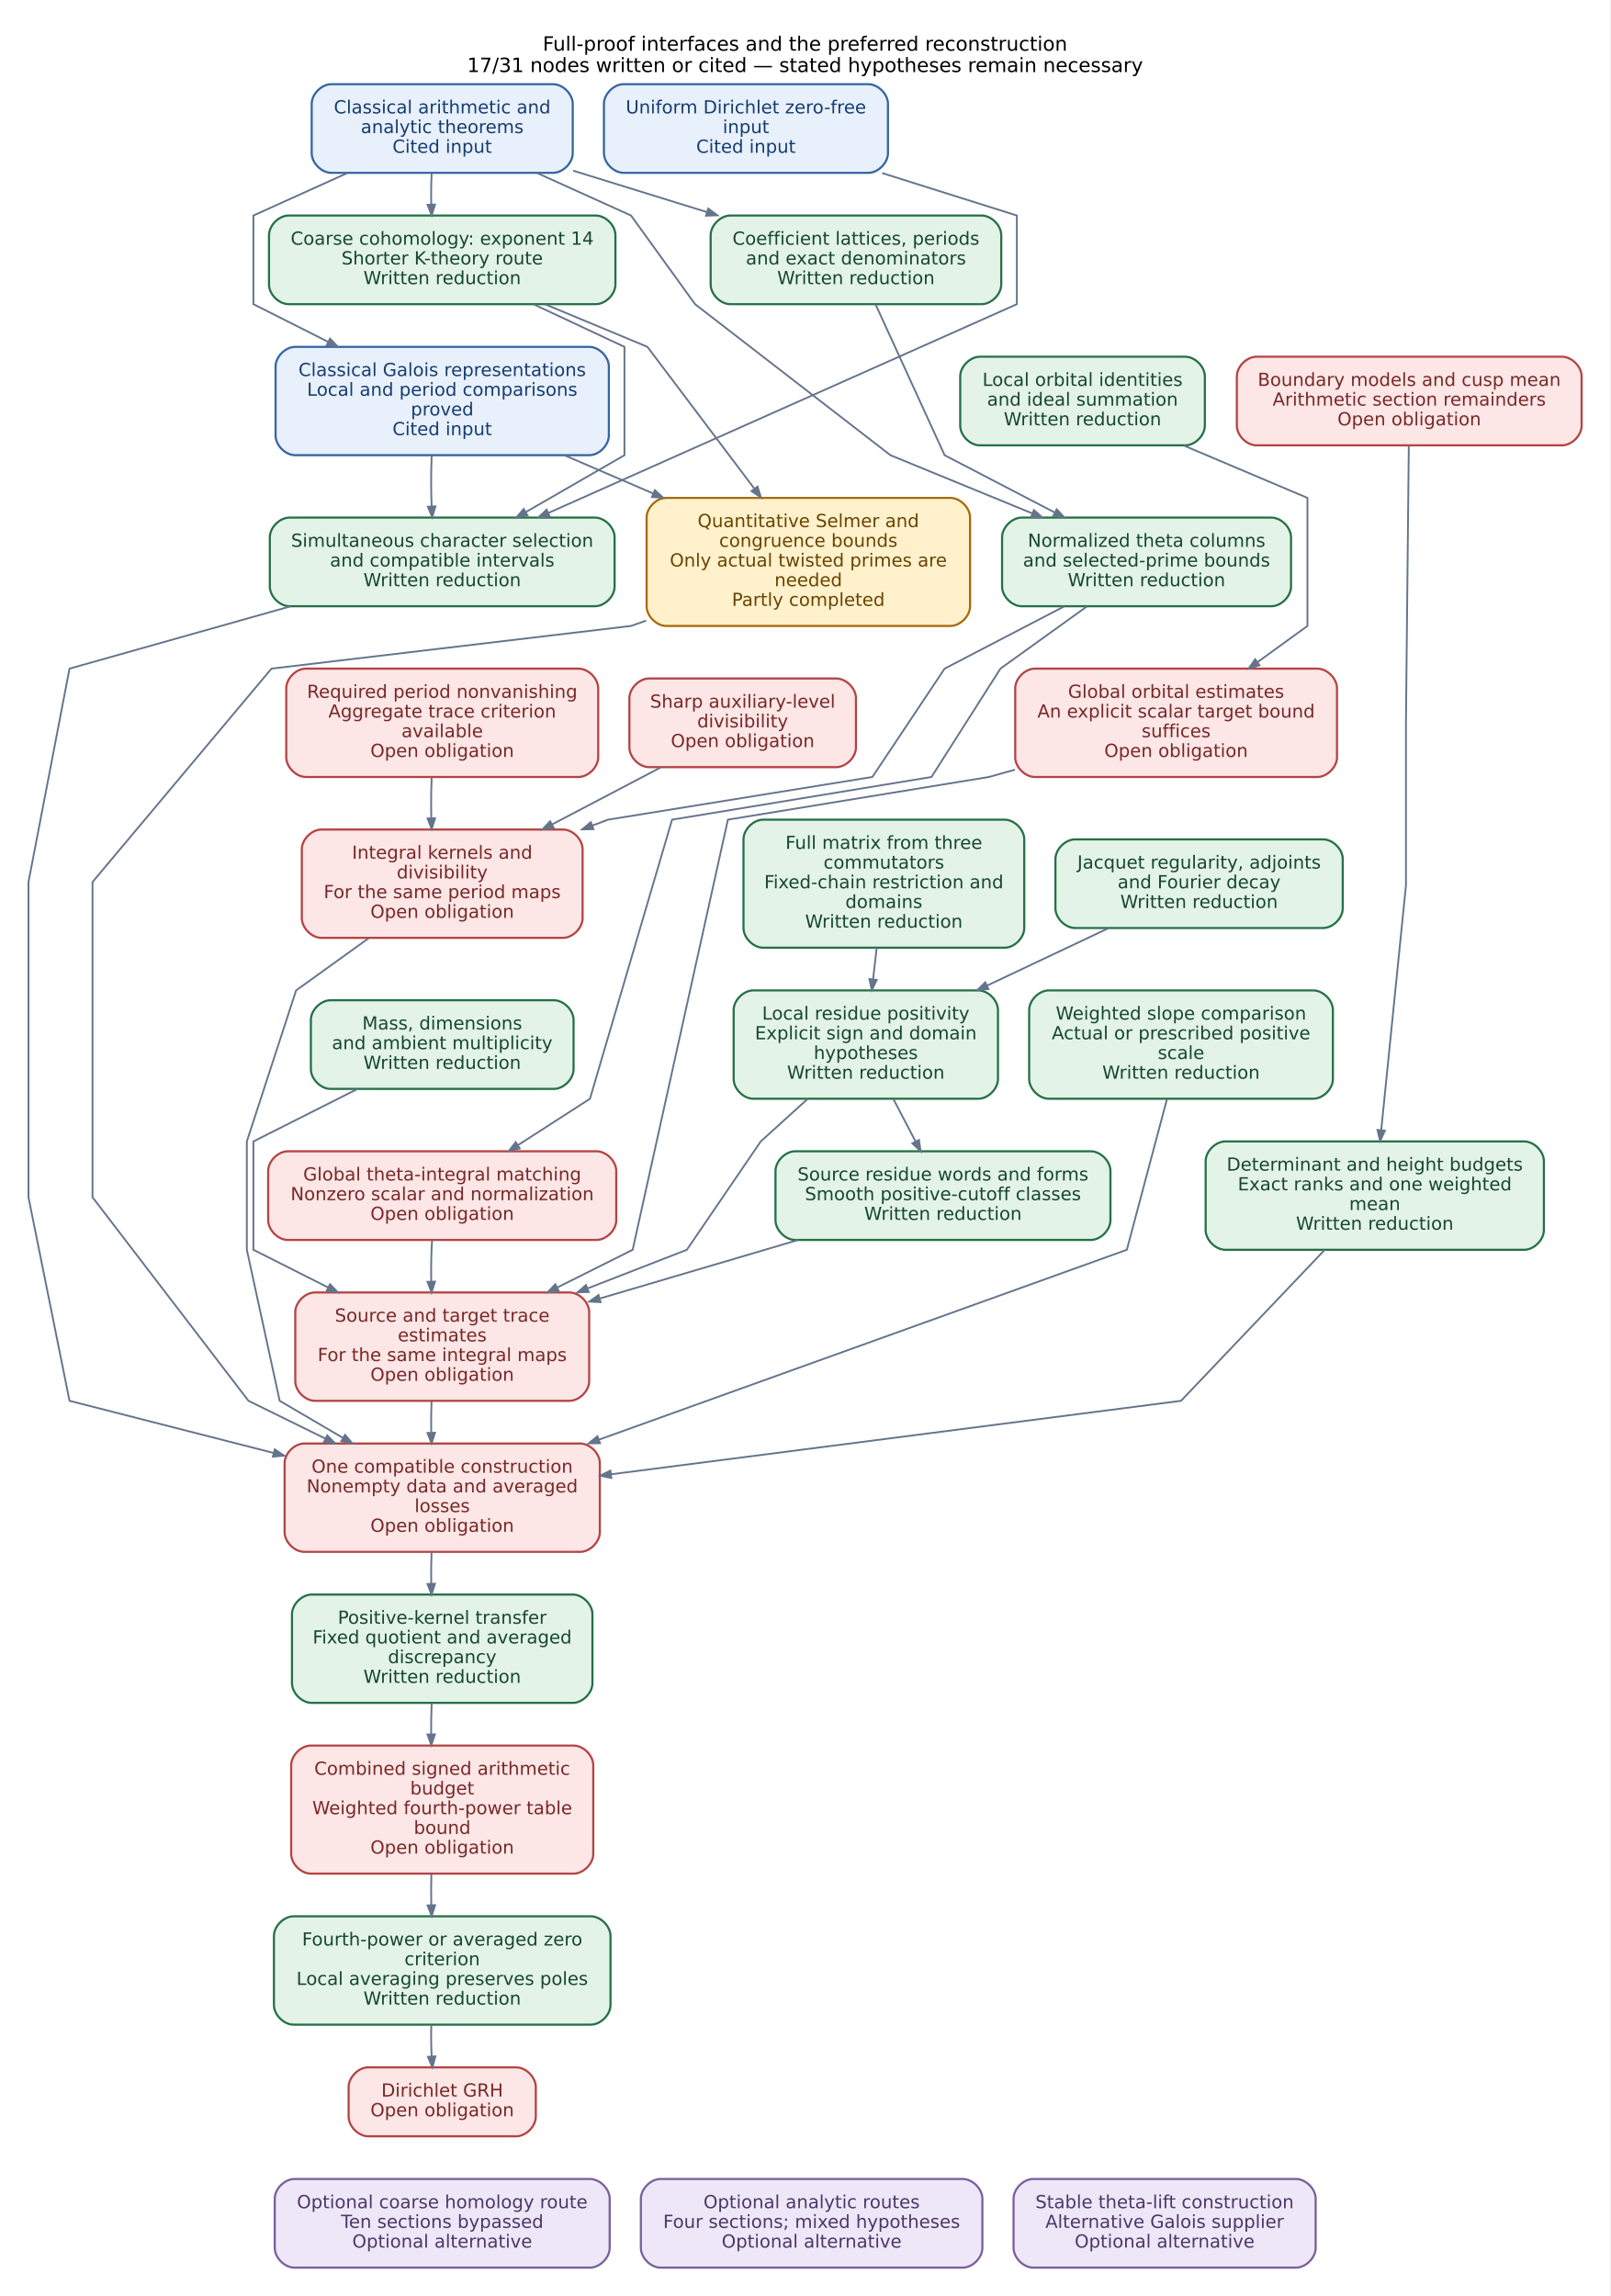
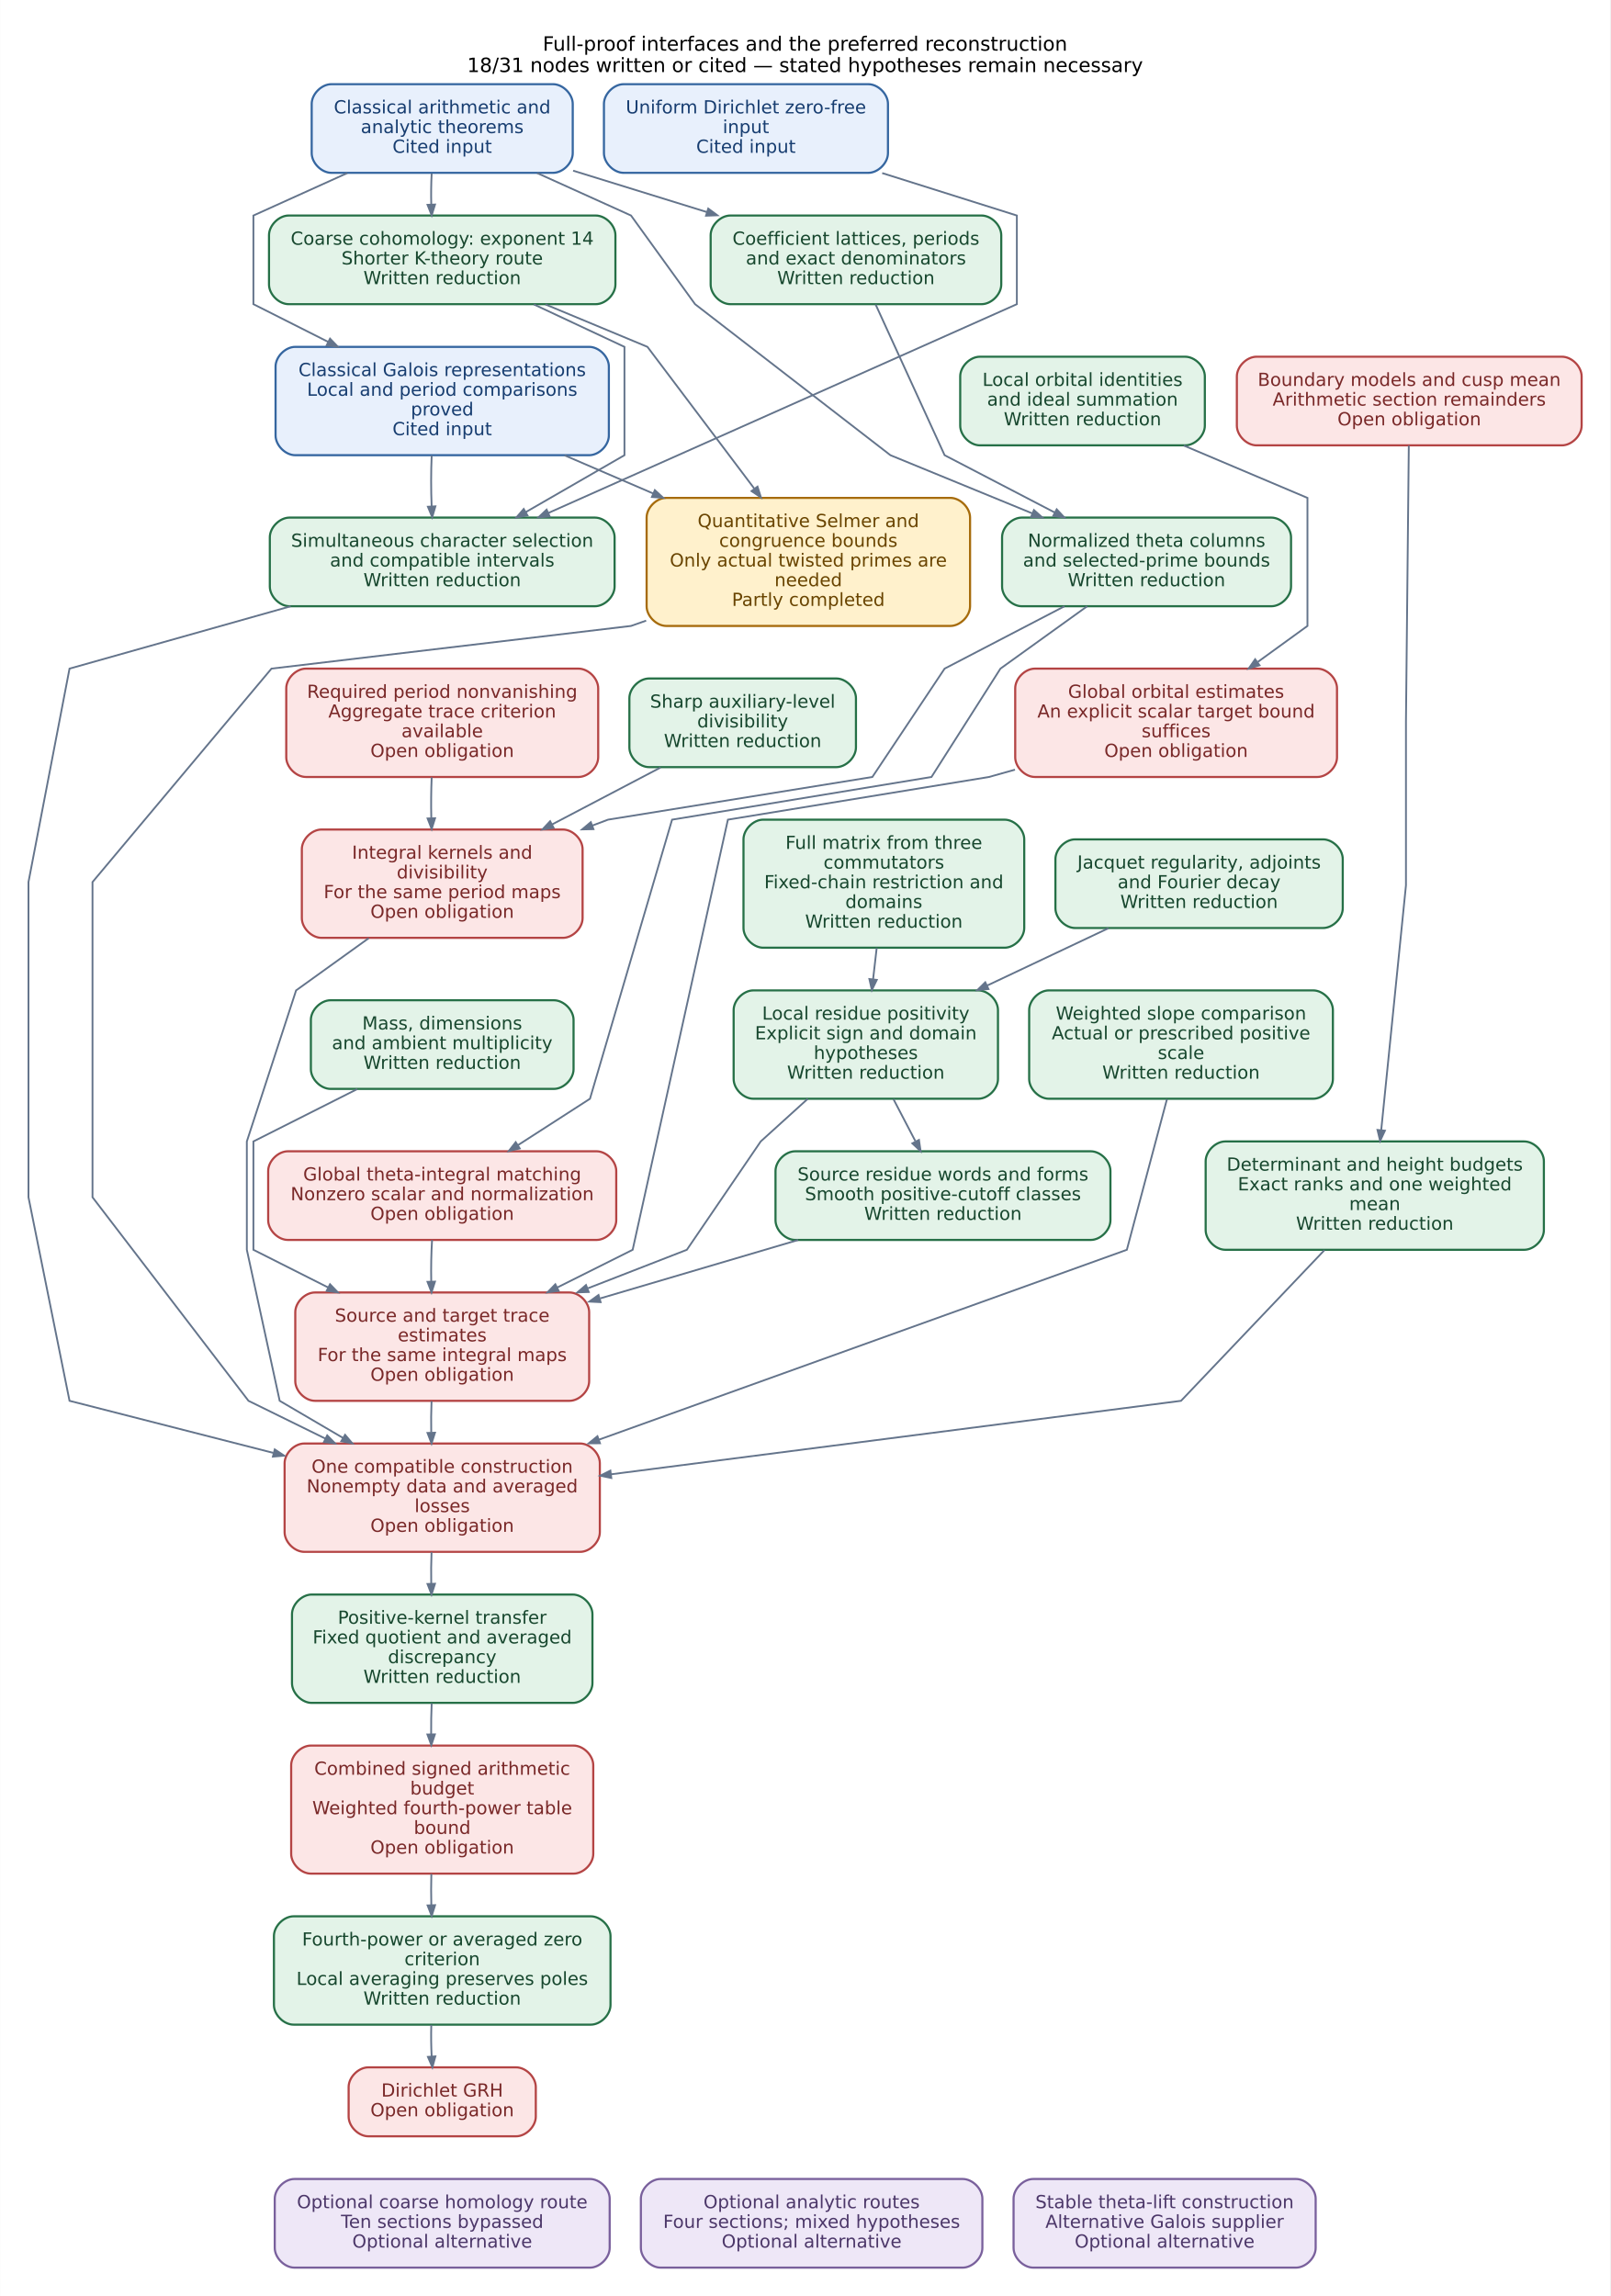
<svg xmlns="http://www.w3.org/2000/svg" width="981pt" height="1399pt" viewBox="0.00 0.00 980.56 1398.56">
  <g id="graph0" class="graph" transform="scale(1 1) rotate(0) translate(17.28 1381.28)">
    <polygon fill="white" stroke="transparent" points="-17.28,17.28 -17.28,-1381.28 963.28,-1381.28 963.28,17.28 -17.28,17.28" />
    <text text-anchor="middle" x="473" y="-1350.4" font-family="DejaVu Sans" font-size="12.00">Full-proof interfaces and the preferred reconstruction</text>
-     <text text-anchor="middle" x="473" y="-1337.4" font-family="DejaVu Sans" font-size="12.00">17/31 nodes written or cited — stated hypotheses remain necessary</text>
+     <text text-anchor="middle" x="473" y="-1337.4" font-family="DejaVu Sans" font-size="12.00">18/31 nodes written or cited — stated hypotheses remain necessary</text>
    <g id="node1" class="node">
      <path fill="#e8f0fc" stroke="#3566a0" stroke-width="1.3" d="M511.5,-1330C511.5,-1330 362.5,-1330 362.5,-1330 356.5,-1330 350.5,-1324 350.5,-1318 350.5,-1318 350.5,-1288 350.5,-1288 350.5,-1282 356.5,-1276 362.5,-1276 362.5,-1276 511.5,-1276 511.5,-1276 517.5,-1276 523.5,-1282 523.5,-1288 523.5,-1288 523.5,-1318 523.5,-1318 523.5,-1324 517.5,-1330 511.5,-1330" />
      <text text-anchor="middle" x="437" y="-1312.2" font-family="DejaVu Sans" font-size="11.00" fill="#173d70">Uniform Dirichlet zero-free</text>
      <text text-anchor="middle" x="437" y="-1300.2" font-family="DejaVu Sans" font-size="11.00" fill="#173d70">input</text>
      <text text-anchor="middle" x="437" y="-1288.2" font-family="DejaVu Sans" font-size="11.00" fill="#173d70">Cited input</text>
    </g>
    <g id="node3" class="node">
      <path fill="#e3f3e8" stroke="#267047" stroke-width="1.3" d="M345,-1066C345,-1066 159,-1066 159,-1066 153,-1066 147,-1060 147,-1054 147,-1054 147,-1024 147,-1024 147,-1018 153,-1012 159,-1012 159,-1012 345,-1012 345,-1012 351,-1012 357,-1018 357,-1024 357,-1024 357,-1054 357,-1054 357,-1060 351,-1066 345,-1066" />
      <text text-anchor="middle" x="252" y="-1048.2" font-family="DejaVu Sans" font-size="11.00" fill="#17472e">Simultaneous character selection</text>
      <text text-anchor="middle" x="252" y="-1036.2" font-family="DejaVu Sans" font-size="11.00" fill="#17472e">and compatible intervals</text>
      <text text-anchor="middle" x="252" y="-1024.2" font-family="DejaVu Sans" font-size="11.00" fill="#17472e">Written reduction</text>
    </g>
    <g id="edge1" class="edge">
      <path fill="none" stroke="#64748b" stroke-width="1.1" d="M519.98,-1275.85C561.07,-1262.9 602,-1250 602,-1250 602,-1250 602,-1196 602,-1196 602,-1196 417.64,-1113.83 316.52,-1068.76" />
      <polygon fill="#64748b" stroke="#64748b" stroke-width="1.1" points="317.45,-1066.68 310.58,-1066.11 315.59,-1070.84 317.45,-1066.68" />
    </g>
    <g id="node2" class="node">
      <path fill="#e8f0fc" stroke="#3566a0" stroke-width="1.3" d="M319.5,-1330C319.5,-1330 184.5,-1330 184.5,-1330 178.5,-1330 172.5,-1324 172.5,-1318 172.5,-1318 172.5,-1288 172.5,-1288 172.5,-1282 178.5,-1276 184.5,-1276 184.5,-1276 319.5,-1276 319.5,-1276 325.5,-1276 331.5,-1282 331.5,-1288 331.5,-1288 331.5,-1318 331.5,-1318 331.5,-1324 325.5,-1330 319.5,-1330" />
      <text text-anchor="middle" x="252" y="-1312.2" font-family="DejaVu Sans" font-size="11.00" fill="#173d70">Classical arithmetic and</text>
      <text text-anchor="middle" x="252" y="-1300.2" font-family="DejaVu Sans" font-size="11.00" fill="#173d70">analytic theorems</text>
      <text text-anchor="middle" x="252" y="-1288.2" font-family="DejaVu Sans" font-size="11.00" fill="#173d70">Cited input</text>
    </g>
    <g id="node4" class="node">
      <path fill="#e3f3e8" stroke="#267047" stroke-width="1.3" d="M345.5,-1250C345.5,-1250 158.5,-1250 158.5,-1250 152.5,-1250 146.5,-1244 146.5,-1238 146.5,-1238 146.5,-1208 146.5,-1208 146.5,-1202 152.5,-1196 158.5,-1196 158.5,-1196 345.5,-1196 345.5,-1196 351.5,-1196 357.5,-1202 357.5,-1208 357.5,-1208 357.5,-1238 357.5,-1238 357.5,-1244 351.5,-1250 345.5,-1250" />
      <text text-anchor="middle" x="252" y="-1232.2" font-family="DejaVu Sans" font-size="11.00" fill="#17472e">Coarse cohomology: exponent 14</text>
      <text text-anchor="middle" x="252" y="-1220.2" font-family="DejaVu Sans" font-size="11.00" fill="#17472e">Shorter K-theory route</text>
      <text text-anchor="middle" x="252" y="-1208.2" font-family="DejaVu Sans" font-size="11.00" fill="#17472e">Written reduction</text>
    </g>
    <g id="edge2" class="edge">
      <path fill="none" stroke="#64748b" stroke-width="1.1" d="M245.57,-1275.59C245.25,-1269.56 245.17,-1263.07 245.33,-1256.8" />
      <polygon fill="#64748b" stroke="#64748b" stroke-width="1.1" points="247.61,-1256.7 245.59,-1250.12 243.06,-1256.52 247.61,-1256.7" />
    </g>
    <g id="node6" class="node">
      <path fill="#e3f3e8" stroke="#267047" stroke-width="1.3" d="M580.5,-1250C580.5,-1250 427.5,-1250 427.5,-1250 421.5,-1250 415.5,-1244 415.5,-1238 415.5,-1238 415.5,-1208 415.5,-1208 415.5,-1202 421.5,-1196 427.5,-1196 427.5,-1196 580.5,-1196 580.5,-1196 586.5,-1196 592.5,-1202 592.5,-1208 592.5,-1208 592.5,-1238 592.5,-1238 592.5,-1244 586.5,-1250 580.5,-1250" />
      <text text-anchor="middle" x="504" y="-1232.2" font-family="DejaVu Sans" font-size="11.00" fill="#17472e">Coefficient lattices, periods</text>
      <text text-anchor="middle" x="504" y="-1220.2" font-family="DejaVu Sans" font-size="11.00" fill="#17472e">and exact denominators</text>
      <text text-anchor="middle" x="504" y="-1208.2" font-family="DejaVu Sans" font-size="11.00" fill="#17472e">Written reduction</text>
    </g>
    <g id="edge5" class="edge">
      <path fill="none" stroke="#64748b" stroke-width="1.1" d="M331.73,-1277.32C357.63,-1269.3 386.56,-1260.35 413.2,-1252.1" />
      <polygon fill="#64748b" stroke="#64748b" stroke-width="1.1" points="414.03,-1254.23 419.56,-1250.14 412.68,-1249.88 414.03,-1254.23" />
    </g>
    <g id="node7" class="node">
      <path fill="#e3f3e8" stroke="#267047" stroke-width="1.3" d="M757,-1066C757,-1066 605,-1066 605,-1066 599,-1066 593,-1060 593,-1054 593,-1054 593,-1024 593,-1024 593,-1018 599,-1012 605,-1012 605,-1012 757,-1012 757,-1012 763,-1012 769,-1018 769,-1024 769,-1024 769,-1054 769,-1054 769,-1060 763,-1066 757,-1066" />
      <text text-anchor="middle" x="681" y="-1048.2" font-family="DejaVu Sans" font-size="11.00" fill="#17472e">Normalized theta columns</text>
      <text text-anchor="middle" x="681" y="-1036.2" font-family="DejaVu Sans" font-size="11.00" fill="#17472e">and selected-prime bounds</text>
      <text text-anchor="middle" x="681" y="-1024.2" font-family="DejaVu Sans" font-size="11.00" fill="#17472e">Written reduction</text>
    </g>
    <g id="edge6" class="edge">
      <path fill="none" stroke="#64748b" stroke-width="1.1" d="M309.84,-1275.85C338.47,-1262.9 367,-1250 367,-1250 367,-1250 406,-1196 406,-1196 406,-1196 525,-1104 525,-1104 525,-1104 569.84,-1085.6 611.44,-1068.54" />
      <polygon fill="#64748b" stroke="#64748b" stroke-width="1.1" points="612.4,-1070.6 617.55,-1066.03 610.67,-1066.39 612.4,-1070.6" />
    </g>
    <g id="node25" class="node">
      <path fill="#e8f0fc" stroke="#3566a0" stroke-width="1.3" d="M341.5,-1170C341.5,-1170 162.5,-1170 162.5,-1170 156.5,-1170 150.5,-1164 150.5,-1158 150.5,-1158 150.5,-1116 150.5,-1116 150.5,-1110 156.5,-1104 162.5,-1104 162.5,-1104 341.5,-1104 341.5,-1104 347.5,-1104 353.5,-1110 353.5,-1116 353.5,-1116 353.5,-1158 353.5,-1158 353.5,-1164 347.5,-1170 341.5,-1170" />
      <text text-anchor="middle" x="252" y="-1152.2" font-family="DejaVu Sans" font-size="11.00" fill="#173d70">Classical Galois representations</text>
      <text text-anchor="middle" x="252" y="-1140.2" font-family="DejaVu Sans" font-size="11.00" fill="#173d70">Local and period comparisons</text>
      <text text-anchor="middle" x="252" y="-1128.2" font-family="DejaVu Sans" font-size="11.00" fill="#173d70">proved</text>
      <text text-anchor="middle" x="252" y="-1116.2" font-family="DejaVu Sans" font-size="11.00" fill="#173d70">Cited input</text>
    </g>
    <g id="edge34" class="edge">
      <path fill="none" stroke="#64748b" stroke-width="1.1" d="M194.16,-1275.85C165.53,-1262.9 137,-1250 137,-1250 137,-1250 137,-1196 137,-1196 137,-1196 158.3,-1185.26 182.56,-1173.02" />
      <polygon fill="#64748b" stroke="#64748b" stroke-width="1.1" points="183.67,-1175.01 188.45,-1170.05 181.62,-1170.95 183.67,-1175.01" />
    </g>
    <g id="node5" class="node">
      <path fill="#fff1cc" stroke="#a66b0b" stroke-width="1.3" d="M561.5,-1078C561.5,-1078 388.5,-1078 388.5,-1078 382.5,-1078 376.5,-1072 376.5,-1066 376.5,-1066 376.5,-1012 376.5,-1012 376.5,-1006 382.5,-1000 388.5,-1000 388.5,-1000 561.5,-1000 561.5,-1000 567.5,-1000 573.5,-1006 573.5,-1012 573.5,-1012 573.5,-1066 573.5,-1066 573.5,-1072 567.5,-1078 561.5,-1078" />
      <text text-anchor="middle" x="475" y="-1060.2" font-family="DejaVu Sans" font-size="11.00" fill="#694400">Quantitative Selmer and</text>
      <text text-anchor="middle" x="475" y="-1048.2" font-family="DejaVu Sans" font-size="11.00" fill="#694400">congruence bounds</text>
      <text text-anchor="middle" x="475" y="-1036.2" font-family="DejaVu Sans" font-size="11.00" fill="#694400">Only actual twisted primes are</text>
      <text text-anchor="middle" x="475" y="-1024.2" font-family="DejaVu Sans" font-size="11.00" fill="#694400">needed</text>
      <text text-anchor="middle" x="475" y="-1012.2" font-family="DejaVu Sans" font-size="11.00" fill="#694400">Partly completed</text>
    </g>
    <g id="node8" class="node">
      <path fill="#fce6e6" stroke="#b44444" stroke-width="1.3" d="M335,-974C335,-974 169,-974 169,-974 163,-974 157,-968 157,-962 157,-962 157,-920 157,-920 157,-914 163,-908 169,-908 169,-908 335,-908 335,-908 341,-908 347,-914 347,-920 347,-920 347,-962 347,-962 347,-968 341,-974 335,-974" />
      <text text-anchor="middle" x="252" y="-956.2" font-family="DejaVu Sans" font-size="11.00" fill="#792828">Required period nonvanishing</text>
      <text text-anchor="middle" x="252" y="-944.2" font-family="DejaVu Sans" font-size="11.00" fill="#792828">Aggregate trace criterion</text>
      <text text-anchor="middle" x="252" y="-932.2" font-family="DejaVu Sans" font-size="11.00" fill="#792828">available</text>
      <text text-anchor="middle" x="252" y="-920.2" font-family="DejaVu Sans" font-size="11.00" fill="#792828">Open obligation</text>
    </g>
    <g id="node19" class="node">
      <path fill="#fce6e6" stroke="#b44444" stroke-width="1.3" d="M336,-502C336,-502 168,-502 168,-502 162,-502 156,-496 156,-490 156,-490 156,-448 156,-448 156,-442 162,-436 168,-436 168,-436 336,-436 336,-436 342,-436 348,-442 348,-448 348,-448 348,-490 348,-490 348,-496 342,-502 336,-502" />
      <text text-anchor="middle" x="252" y="-484.2" font-family="DejaVu Sans" font-size="11.00" fill="#792828">One compatible construction</text>
      <text text-anchor="middle" x="252" y="-472.2" font-family="DejaVu Sans" font-size="11.00" fill="#792828">Nonempty data and averaged</text>
      <text text-anchor="middle" x="252" y="-460.2" font-family="DejaVu Sans" font-size="11.00" fill="#792828">losses</text>
      <text text-anchor="middle" x="252" y="-448.2" font-family="DejaVu Sans" font-size="11.00" fill="#792828">Open obligation</text>
    </g>
    <g id="edge17" class="edge">
      <path fill="none" stroke="#64748b" stroke-width="1.1" d="M159.67,-1011.97C96.82,-994.25 25,-974 25,-974 25,-974 0,-844 0,-844 0,-844 0,-844 0,-652 0,-652 25,-528 25,-528 25,-528 89.11,-511.62 149.18,-496.27" />
      <polygon fill="#64748b" stroke="#64748b" stroke-width="1.1" points="150,-498.41 155.73,-494.6 148.87,-494 150,-498.41" />
    </g>
    <g id="edge3" class="edge">
      <path fill="none" stroke="#64748b" stroke-width="1.1" d="M307.83,-1195.85C335.47,-1182.9 363,-1170 363,-1170 363,-1170 363,-1104 363,-1104 363,-1104 332.13,-1086.2 302.95,-1069.38" />
      <polygon fill="#64748b" stroke="#64748b" stroke-width="1.1" points="303.92,-1067.31 297.15,-1066.03 301.64,-1071.25 303.92,-1067.31" />
    </g>
    <g id="edge4" class="edge">
      <path fill="none" stroke="#64748b" stroke-width="1.1" d="M314.87,-1195.85C345.99,-1182.9 377,-1170 377,-1170 377,-1170 413.54,-1121.53 441.99,-1083.79" />
      <polygon fill="#64748b" stroke="#64748b" stroke-width="1.1" points="444.03,-1084.86 446.13,-1078.3 440.4,-1082.12 444.03,-1084.86" />
    </g>
    <g id="edge18" class="edge">
      <path fill="none" stroke="#64748b" stroke-width="1.1" d="M376.21,-1003.24C370.49,-1001.23 367,-1000 367,-1000 367,-1000 148,-974 148,-974 148,-974 39,-844 39,-844 39,-844 39,-844 39,-652 39,-652 134,-528 134,-528 134,-528 155.85,-517.26 180.75,-505.02" />
      <polygon fill="#64748b" stroke="#64748b" stroke-width="1.1" points="181.96,-506.96 186.79,-502.05 179.95,-502.88 181.96,-506.96" />
    </g>
    <g id="edge7" class="edge">
      <path fill="none" stroke="#64748b" stroke-width="1.1" d="M515.98,-1195.81C531.89,-1161.05 558,-1104 558,-1104 558,-1104 592.49,-1086.05 624.94,-1069.17" />
      <polygon fill="#64748b" stroke="#64748b" stroke-width="1.1" points="626.26,-1071.05 630.97,-1066.03 624.15,-1067.01 626.26,-1071.05" />
    </g>
    <g id="node10" class="node">
      <path fill="#fce6e6" stroke="#b44444" stroke-width="1.3" d="M325.5,-876C325.5,-876 178.5,-876 178.5,-876 172.5,-876 166.5,-870 166.5,-864 166.5,-864 166.5,-822 166.5,-822 166.5,-816 172.5,-810 178.5,-810 178.5,-810 325.5,-810 325.5,-810 331.5,-810 337.5,-816 337.5,-822 337.5,-822 337.5,-864 337.5,-864 337.5,-870 331.5,-876 325.5,-876" />
      <text text-anchor="middle" x="252" y="-858.2" font-family="DejaVu Sans" font-size="11.00" fill="#792828">Integral kernels and</text>
      <text text-anchor="middle" x="252" y="-846.2" font-family="DejaVu Sans" font-size="11.00" fill="#792828">divisibility</text>
      <text text-anchor="middle" x="252" y="-834.2" font-family="DejaVu Sans" font-size="11.00" fill="#792828">For the same period maps</text>
      <text text-anchor="middle" x="252" y="-822.2" font-family="DejaVu Sans" font-size="11.00" fill="#792828">Open obligation</text>
    </g>
    <g id="edge8" class="edge">
      <path fill="none" stroke="#64748b" stroke-width="1.1" d="M630.97,-1011.97C596.92,-994.25 558,-974 558,-974 558,-974 514,-908 514,-908 514,-908 353,-882 353,-882 353,-882 349.3,-880.61 343.32,-878.36" />
      <polygon fill="#64748b" stroke="#64748b" stroke-width="1.1" points="344.1,-876.22 337.22,-876.06 342.5,-880.48 344.1,-876.22" />
    </g>
    <g id="node27" class="node">
      <path fill="#fce6e6" stroke="#b44444" stroke-width="1.3" d="M346,-680C346,-680 158,-680 158,-680 152,-680 146,-674 146,-668 146,-668 146,-638 146,-638 146,-632 152,-626 158,-626 158,-626 346,-626 346,-626 352,-626 358,-632 358,-638 358,-638 358,-668 358,-668 358,-674 352,-680 346,-680" />
      <text text-anchor="middle" x="252" y="-662.2" font-family="DejaVu Sans" font-size="11.00" fill="#792828">Global theta-integral matching</text>
      <text text-anchor="middle" x="252" y="-650.2" font-family="DejaVu Sans" font-size="11.00" fill="#792828">Nonzero scalar and normalization</text>
      <text text-anchor="middle" x="252" y="-638.2" font-family="DejaVu Sans" font-size="11.00" fill="#792828">Open obligation</text>
    </g>
    <g id="edge26" class="edge">
      <path fill="none" stroke="#64748b" stroke-width="1.1" d="M644.8,-1011.97C620.16,-994.25 592,-974 592,-974 592,-974 550,-908 550,-908 550,-908 392,-882 392,-882 392,-882 342,-712 342,-712 342,-712 320.25,-697.99 298.14,-683.74" />
      <polygon fill="#64748b" stroke="#64748b" stroke-width="1.1" points="299.22,-681.72 292.52,-680.12 296.76,-685.55 299.22,-681.72" />
    </g>
    <g id="node9" class="node">
-       <path fill="#fce6e6" stroke="#b44444" stroke-width="1.3" d="M492,-968C492,-968 378,-968 378,-968 372,-968 366,-962 366,-956 366,-956 366,-926 366,-926 366,-920 372,-914 378,-914 378,-914 492,-914 492,-914 498,-914 504,-920 504,-926 504,-926 504,-956 504,-956 504,-962 498,-968 492,-968" />
-       <text text-anchor="middle" x="435" y="-950.2" font-family="DejaVu Sans" font-size="11.00" fill="#792828">Sharp auxiliary-level</text>
-       <text text-anchor="middle" x="435" y="-938.2" font-family="DejaVu Sans" font-size="11.00" fill="#792828">divisibility</text>
-       <text text-anchor="middle" x="435" y="-926.2" font-family="DejaVu Sans" font-size="11.00" fill="#792828">Open obligation</text>
+       <path fill="#e3f3e8" stroke="#267047" stroke-width="1.3" d="M492,-968C492,-968 378,-968 378,-968 372,-968 366,-962 366,-956 366,-956 366,-926 366,-926 366,-920 372,-914 378,-914 378,-914 492,-914 492,-914 498,-914 504,-920 504,-926 504,-926 504,-956 504,-956 504,-962 498,-968 492,-968" />
+       <text text-anchor="middle" x="435" y="-950.2" font-family="DejaVu Sans" font-size="11.00" fill="#17472e">Sharp auxiliary-level</text>
+       <text text-anchor="middle" x="435" y="-938.2" font-family="DejaVu Sans" font-size="11.00" fill="#17472e">divisibility</text>
+       <text text-anchor="middle" x="435" y="-926.2" font-family="DejaVu Sans" font-size="11.00" fill="#17472e">Written reduction</text>
    </g>
    <g id="edge9" class="edge">
      <path fill="none" stroke="#64748b" stroke-width="1.1" d="M245.58,-907.77C245.24,-899.85 245.16,-891.29 245.35,-883.09" />
      <polygon fill="#64748b" stroke="#64748b" stroke-width="1.1" points="247.64,-882.88 245.58,-876.31 243.09,-882.73 247.64,-882.88" />
    </g>
    <g id="edge10" class="edge">
      <path fill="none" stroke="#64748b" stroke-width="1.1" d="M384.99,-913.77C364.59,-903.07 340.7,-890.53 318.84,-879.06" />
      <polygon fill="#64748b" stroke="#64748b" stroke-width="1.1" points="319.84,-877.02 313.03,-876.02 317.73,-881.05 319.84,-877.02" />
    </g>
    <g id="node12" class="node">
      <path fill="#fce6e6" stroke="#b44444" stroke-width="1.3" d="M785,-974C785,-974 613,-974 613,-974 607,-974 601,-968 601,-962 601,-962 601,-920 601,-920 601,-914 607,-908 613,-908 613,-908 785,-908 785,-908 791,-908 797,-914 797,-920 797,-920 797,-962 797,-962 797,-968 791,-974 785,-974" />
      <text text-anchor="middle" x="699" y="-956.2" font-family="DejaVu Sans" font-size="11.00" fill="#792828">Global orbital estimates</text>
      <text text-anchor="middle" x="699" y="-944.2" font-family="DejaVu Sans" font-size="11.00" fill="#792828">An explicit scalar target bound</text>
      <text text-anchor="middle" x="699" y="-932.2" font-family="DejaVu Sans" font-size="11.00" fill="#792828">suffices</text>
      <text text-anchor="middle" x="699" y="-920.2" font-family="DejaVu Sans" font-size="11.00" fill="#792828">Open obligation</text>
    </g>
    <g id="node13" class="node">
      <path fill="#e3f3e8" stroke="#267047" stroke-width="1.3" d="M320,-772C320,-772 184,-772 184,-772 178,-772 172,-766 172,-760 172,-760 172,-730 172,-730 172,-724 178,-718 184,-718 184,-718 320,-718 320,-718 326,-718 332,-724 332,-730 332,-730 332,-760 332,-760 332,-766 326,-772 320,-772" />
      <text text-anchor="middle" x="252" y="-754.2" font-family="DejaVu Sans" font-size="11.00" fill="#17472e">Mass, dimensions</text>
      <text text-anchor="middle" x="252" y="-742.2" font-family="DejaVu Sans" font-size="11.00" fill="#17472e">and ambient multiplicity</text>
      <text text-anchor="middle" x="252" y="-730.2" font-family="DejaVu Sans" font-size="11.00" fill="#17472e">Written reduction</text>
    </g>
    <g id="node14" class="node">
      <path fill="#e3f3e8" stroke="#267047" stroke-width="1.3" d="M594.5,-882C594.5,-882 447.5,-882 447.5,-882 441.5,-882 435.5,-876 435.5,-870 435.5,-870 435.5,-816 435.5,-816 435.5,-810 441.5,-804 447.5,-804 447.5,-804 594.5,-804 594.5,-804 600.5,-804 606.5,-810 606.5,-816 606.5,-816 606.5,-870 606.5,-870 606.5,-876 600.5,-882 594.5,-882" />
      <text text-anchor="middle" x="521" y="-864.2" font-family="DejaVu Sans" font-size="11.00" fill="#17472e">Full matrix from three</text>
      <text text-anchor="middle" x="521" y="-852.2" font-family="DejaVu Sans" font-size="11.00" fill="#17472e">commutators</text>
      <text text-anchor="middle" x="521" y="-840.2" font-family="DejaVu Sans" font-size="11.00" fill="#17472e">Fixed-chain restriction and</text>
      <text text-anchor="middle" x="521" y="-828.2" font-family="DejaVu Sans" font-size="11.00" fill="#17472e">domains</text>
      <text text-anchor="middle" x="521" y="-816.2" font-family="DejaVu Sans" font-size="11.00" fill="#17472e">Written reduction</text>
    </g>
    <g id="edge19" class="edge">
      <path fill="none" stroke="#64748b" stroke-width="1.1" d="M207.24,-809.81C185.08,-793.88 163,-778 163,-778 163,-778 133,-686 133,-686 133,-686 133,-620 133,-620 133,-620 153,-528 153,-528 153,-528 170.87,-517.53 191.43,-505.48" />
      <polygon fill="#64748b" stroke="#64748b" stroke-width="1.1" points="192.83,-507.3 197.29,-502.05 190.53,-503.38 192.83,-507.3" />
    </g>
    <g id="node11" class="node">
      <path fill="#e3f3e8" stroke="#267047" stroke-width="1.3" d="M704.5,-1164C704.5,-1164 579.5,-1164 579.5,-1164 573.5,-1164 567.5,-1158 567.5,-1152 567.5,-1152 567.5,-1122 567.5,-1122 567.5,-1116 573.5,-1110 579.5,-1110 579.5,-1110 704.5,-1110 704.5,-1110 710.5,-1110 716.5,-1116 716.5,-1122 716.5,-1122 716.5,-1152 716.5,-1152 716.5,-1158 710.5,-1164 704.5,-1164" />
      <text text-anchor="middle" x="642" y="-1146.2" font-family="DejaVu Sans" font-size="11.00" fill="#17472e">Local orbital identities</text>
      <text text-anchor="middle" x="642" y="-1134.2" font-family="DejaVu Sans" font-size="11.00" fill="#17472e">and ideal summation</text>
      <text text-anchor="middle" x="642" y="-1122.2" font-family="DejaVu Sans" font-size="11.00" fill="#17472e">Written reduction</text>
    </g>
    <g id="edge11" class="edge">
      <path fill="none" stroke="#64748b" stroke-width="1.1" d="M703.69,-1109.88C740.05,-1094.49 779,-1078 779,-1078 779,-1078 779,-1000 779,-1000 779,-1000 765.05,-989.88 748.79,-978.1" />
      <polygon fill="#64748b" stroke="#64748b" stroke-width="1.1" points="749.81,-976.03 743.21,-974.05 747.14,-979.71 749.81,-976.03" />
    </g>
    <g id="node28" class="node">
      <path fill="#fce6e6" stroke="#b44444" stroke-width="1.3" d="M934,-1164C934,-1164 748,-1164 748,-1164 742,-1164 736,-1158 736,-1152 736,-1152 736,-1122 736,-1122 736,-1116 742,-1110 748,-1110 748,-1110 934,-1110 934,-1110 940,-1110 946,-1116 946,-1122 946,-1122 946,-1152 946,-1152 946,-1158 940,-1164 934,-1164" />
      <text text-anchor="middle" x="841" y="-1146.2" font-family="DejaVu Sans" font-size="11.00" fill="#792828">Boundary models and cusp mean</text>
      <text text-anchor="middle" x="841" y="-1134.2" font-family="DejaVu Sans" font-size="11.00" fill="#792828">Arithmetic section remainders</text>
      <text text-anchor="middle" x="841" y="-1122.2" font-family="DejaVu Sans" font-size="11.00" fill="#792828">Open obligation</text>
    </g>
    <g id="node17" class="node">
      <path fill="#fce6e6" stroke="#b44444" stroke-width="1.3" d="M329.5,-594C329.5,-594 174.5,-594 174.5,-594 168.5,-594 162.5,-588 162.5,-582 162.5,-582 162.5,-540 162.5,-540 162.5,-534 168.5,-528 174.5,-528 174.5,-528 329.5,-528 329.5,-528 335.5,-528 341.5,-534 341.5,-540 341.5,-540 341.5,-582 341.5,-582 341.5,-588 335.5,-594 329.5,-594" />
      <text text-anchor="middle" x="252" y="-576.2" font-family="DejaVu Sans" font-size="11.00" fill="#792828">Source and target trace</text>
      <text text-anchor="middle" x="252" y="-564.2" font-family="DejaVu Sans" font-size="11.00" fill="#792828">estimates</text>
      <text text-anchor="middle" x="252" y="-552.2" font-family="DejaVu Sans" font-size="11.00" fill="#792828">For the same integral maps</text>
      <text text-anchor="middle" x="252" y="-540.2" font-family="DejaVu Sans" font-size="11.00" fill="#792828">Open obligation</text>
    </g>
    <g id="edge12" class="edge">
      <path fill="none" stroke="#64748b" stroke-width="1.1" d="M600.85,-912.45C591.26,-909.76 585,-908 585,-908 585,-908 426,-882 426,-882 426,-882 368,-620 368,-620 368,-620 346.52,-609.26 322.04,-597.02" />
      <polygon fill="#64748b" stroke="#64748b" stroke-width="1.1" points="322.94,-594.93 316.11,-594.05 320.9,-599 322.94,-594.93" />
    </g>
    <g id="node16" class="node">
      <path fill="#e3f3e8" stroke="#267047" stroke-width="1.3" d="M578.5,-778C578.5,-778 441.5,-778 441.5,-778 435.5,-778 429.5,-772 429.5,-766 429.5,-766 429.5,-724 429.5,-724 429.5,-718 435.5,-712 441.5,-712 441.5,-712 578.5,-712 578.5,-712 584.5,-712 590.5,-718 590.5,-724 590.5,-724 590.5,-766 590.5,-766 590.5,-772 584.5,-778 578.5,-778" />
      <text text-anchor="middle" x="510" y="-760.2" font-family="DejaVu Sans" font-size="11.00" fill="#17472e">Local residue positivity</text>
      <text text-anchor="middle" x="510" y="-748.2" font-family="DejaVu Sans" font-size="11.00" fill="#17472e">Explicit sign and domain</text>
      <text text-anchor="middle" x="510" y="-736.2" font-family="DejaVu Sans" font-size="11.00" fill="#17472e">hypotheses</text>
      <text text-anchor="middle" x="510" y="-724.2" font-family="DejaVu Sans" font-size="11.00" fill="#17472e">Written reduction</text>
    </g>
    <g id="edge13" class="edge">
      <path fill="none" stroke="#64748b" stroke-width="1.1" d="M200.22,-717.88C169.7,-702.49 137,-686 137,-686 137,-686 137,-620 137,-620 137,-620 158.3,-609.26 182.56,-597.02" />
      <polygon fill="#64748b" stroke="#64748b" stroke-width="1.1" points="183.67,-599.01 188.45,-594.05 181.62,-594.95 183.67,-599.01" />
    </g>
    <g id="node15" class="node">
      <path fill="#e3f3e8" stroke="#267047" stroke-width="1.3" d="M788.5,-870C788.5,-870 637.5,-870 637.5,-870 631.5,-870 625.5,-864 625.5,-858 625.5,-858 625.5,-828 625.5,-828 625.5,-822 631.5,-816 637.5,-816 637.5,-816 788.5,-816 788.5,-816 794.5,-816 800.5,-822 800.5,-828 800.5,-828 800.5,-858 800.5,-858 800.5,-864 794.5,-870 788.5,-870" />
      <text text-anchor="middle" x="713" y="-852.2" font-family="DejaVu Sans" font-size="11.00" fill="#17472e">Jacquet regularity, adjoints</text>
      <text text-anchor="middle" x="713" y="-840.2" font-family="DejaVu Sans" font-size="11.00" fill="#17472e">and Fourier decay</text>
      <text text-anchor="middle" x="713" y="-828.2" font-family="DejaVu Sans" font-size="11.00" fill="#17472e">Written reduction</text>
    </g>
    <g id="edge14" class="edge">
      <path fill="none" stroke="#64748b" stroke-width="1.1" d="M516.62,-803.78C515.91,-797.56 515.17,-791.11 514.45,-784.88" />
      <polygon fill="#64748b" stroke="#64748b" stroke-width="1.1" points="516.69,-784.41 513.69,-778.21 512.17,-784.93 516.69,-784.41" />
    </g>
    <g id="edge15" class="edge">
      <path fill="none" stroke="#64748b" stroke-width="1.1" d="M657.8,-815.89C635.07,-805.15 608.4,-792.53 584.01,-781" />
      <polygon fill="#64748b" stroke="#64748b" stroke-width="1.1" points="584.72,-778.82 577.87,-778.1 582.77,-782.93 584.72,-778.82" />
    </g>
    <g id="edge16" class="edge">
      <path fill="none" stroke="#64748b" stroke-width="1.1" d="M474.63,-711.95C459.83,-698.53 446,-686 446,-686 446,-686 401,-620 401,-620 401,-620 372.7,-608.98 340.77,-596.56" />
      <polygon fill="#64748b" stroke="#64748b" stroke-width="1.1" points="341.23,-594.29 334.34,-594.05 339.58,-598.53 341.23,-594.29" />
    </g>
    <g id="node18" class="node">
      <path fill="#e3f3e8" stroke="#267047" stroke-width="1.3" d="M782.5,-778C782.5,-778 621.5,-778 621.5,-778 615.5,-778 609.5,-772 609.5,-766 609.5,-766 609.5,-724 609.5,-724 609.5,-718 615.5,-712 621.5,-712 621.5,-712 782.5,-712 782.5,-712 788.5,-712 794.5,-718 794.5,-724 794.5,-724 794.5,-766 794.5,-766 794.5,-772 788.5,-778 782.5,-778" />
      <text text-anchor="middle" x="702" y="-760.2" font-family="DejaVu Sans" font-size="11.00" fill="#17472e">Weighted slope comparison</text>
      <text text-anchor="middle" x="702" y="-748.2" font-family="DejaVu Sans" font-size="11.00" fill="#17472e">Actual or prescribed positive</text>
      <text text-anchor="middle" x="702" y="-736.2" font-family="DejaVu Sans" font-size="11.00" fill="#17472e">scale</text>
      <text text-anchor="middle" x="702" y="-724.2" font-family="DejaVu Sans" font-size="11.00" fill="#17472e">Written reduction</text>
    </g>
    <g id="node29" class="node">
      <path fill="#e3f3e8" stroke="#267047" stroke-width="1.3" d="M647,-680C647,-680 467,-680 467,-680 461,-680 455,-674 455,-668 455,-668 455,-638 455,-638 455,-632 461,-626 467,-626 467,-626 647,-626 647,-626 653,-626 659,-632 659,-638 659,-638 659,-668 659,-668 659,-674 653,-680 647,-680" />
      <text text-anchor="middle" x="557" y="-662.2" font-family="DejaVu Sans" font-size="11.00" fill="#17472e">Source residue words and forms</text>
      <text text-anchor="middle" x="557" y="-650.2" font-family="DejaVu Sans" font-size="11.00" fill="#17472e">Smooth positive-cutoff classes</text>
      <text text-anchor="middle" x="557" y="-638.2" font-family="DejaVu Sans" font-size="11.00" fill="#17472e">Written reduction</text>
    </g>
    <g id="edge28" class="edge">
      <path fill="none" stroke="#64748b" stroke-width="1.1" d="M526.84,-711.76C531.16,-703.48 535.81,-694.57 540.14,-686.29" />
      <polygon fill="#64748b" stroke="#64748b" stroke-width="1.1" points="542.38,-686.92 543.37,-680.1 538.34,-684.81 542.38,-686.92" />
    </g>
    <g id="edge20" class="edge">
      <path fill="none" stroke="#64748b" stroke-width="1.1" d="M245.5,-527.76C245.25,-521.61 245.19,-515.12 245.31,-508.79" />
      <polygon fill="#64748b" stroke="#64748b" stroke-width="1.1" points="247.59,-508.58 245.51,-502.01 243.04,-508.44 247.59,-508.58" />
    </g>
    <g id="edge21" class="edge">
      <path fill="none" stroke="#64748b" stroke-width="1.1" d="M693.42,-711.74C683.64,-675 669,-620 669,-620 669,-620 470.46,-548.58 347.37,-504.31" />
      <polygon fill="#64748b" stroke="#64748b" stroke-width="1.1" points="348.09,-502.15 341.2,-502.09 346.55,-506.43 348.09,-502.15" />
    </g>
    <g id="node31" class="node">
      <path fill="#e3f3e8" stroke="#267047" stroke-width="1.3" d="M331.5,-410C331.5,-410 172.5,-410 172.5,-410 166.5,-410 160.5,-404 160.5,-398 160.5,-398 160.5,-356 160.5,-356 160.5,-350 166.5,-344 172.5,-344 172.5,-344 331.5,-344 331.5,-344 337.5,-344 343.5,-350 343.5,-356 343.5,-356 343.5,-398 343.5,-398 343.5,-404 337.5,-410 331.5,-410" />
      <text text-anchor="middle" x="252" y="-392.2" font-family="DejaVu Sans" font-size="11.00" fill="#17472e">Positive-kernel transfer</text>
      <text text-anchor="middle" x="252" y="-380.2" font-family="DejaVu Sans" font-size="11.00" fill="#17472e">Fixed quotient and averaged</text>
      <text text-anchor="middle" x="252" y="-368.2" font-family="DejaVu Sans" font-size="11.00" fill="#17472e">discrepancy</text>
      <text text-anchor="middle" x="252" y="-356.2" font-family="DejaVu Sans" font-size="11.00" fill="#17472e">Written reduction</text>
    </g>
    <g id="edge32" class="edge">
      <path fill="none" stroke="#64748b" stroke-width="1.1" d="M245.5,-435.76C245.25,-429.61 245.19,-423.12 245.31,-416.79" />
      <polygon fill="#64748b" stroke="#64748b" stroke-width="1.1" points="247.59,-416.58 245.51,-410.01 243.04,-416.44 247.59,-416.58" />
    </g>
    <g id="node20" class="node">
      <path fill="#fce6e6" stroke="#b44444" stroke-width="1.3" d="M332,-318C332,-318 172,-318 172,-318 166,-318 160,-312 160,-306 160,-306 160,-252 160,-252 160,-246 166,-240 172,-240 172,-240 332,-240 332,-240 338,-240 344,-246 344,-252 344,-252 344,-306 344,-306 344,-312 338,-318 332,-318" />
      <text text-anchor="middle" x="252" y="-300.2" font-family="DejaVu Sans" font-size="11.00" fill="#792828">Combined signed arithmetic</text>
      <text text-anchor="middle" x="252" y="-288.2" font-family="DejaVu Sans" font-size="11.00" fill="#792828">budget</text>
      <text text-anchor="middle" x="252" y="-276.2" font-family="DejaVu Sans" font-size="11.00" fill="#792828">Weighted fourth-power table</text>
      <text text-anchor="middle" x="252" y="-264.2" font-family="DejaVu Sans" font-size="11.00" fill="#792828">bound</text>
      <text text-anchor="middle" x="252" y="-252.2" font-family="DejaVu Sans" font-size="11.00" fill="#792828">Open obligation</text>
    </g>
    <g id="node21" class="node">
      <path fill="#e3f3e8" stroke="#267047" stroke-width="1.3" d="M342.5,-214C342.5,-214 161.5,-214 161.5,-214 155.5,-214 149.5,-208 149.5,-202 149.5,-202 149.5,-160 149.5,-160 149.5,-154 155.5,-148 161.5,-148 161.5,-148 342.5,-148 342.5,-148 348.5,-148 354.5,-154 354.5,-160 354.5,-160 354.5,-202 354.5,-202 354.5,-208 348.5,-214 342.5,-214" />
      <text text-anchor="middle" x="252" y="-196.2" font-family="DejaVu Sans" font-size="11.00" fill="#17472e">Fourth-power or averaged zero</text>
      <text text-anchor="middle" x="252" y="-184.2" font-family="DejaVu Sans" font-size="11.00" fill="#17472e">criterion</text>
      <text text-anchor="middle" x="252" y="-172.2" font-family="DejaVu Sans" font-size="11.00" fill="#17472e">Local averaging preserves poles</text>
      <text text-anchor="middle" x="252" y="-160.2" font-family="DejaVu Sans" font-size="11.00" fill="#17472e">Written reduction</text>
    </g>
    <g id="edge22" class="edge">
      <path fill="none" stroke="#64748b" stroke-width="1.1" d="M245.38,-239.78C245.21,-233.56 245.21,-227.11 245.36,-220.88" />
      <polygon fill="#64748b" stroke="#64748b" stroke-width="1.1" points="247.64,-220.79 245.59,-214.21 243.09,-220.63 247.64,-220.79" />
    </g>
    <g id="node22" class="node">
      <path fill="#fce6e6" stroke="#b44444" stroke-width="1.3" d="M297,-122C297,-122 207,-122 207,-122 201,-122 195,-116 195,-110 195,-110 195,-92 195,-92 195,-86 201,-80 207,-80 207,-80 297,-80 297,-80 303,-80 309,-86 309,-92 309,-92 309,-110 309,-110 309,-116 303,-122 297,-122" />
      <text text-anchor="middle" x="252" y="-104.2" font-family="DejaVu Sans" font-size="11.00" fill="#792828">Dirichlet GRH</text>
      <text text-anchor="middle" x="252" y="-92.2" font-family="DejaVu Sans" font-size="11.00" fill="#792828">Open obligation</text>
    </g>
    <g id="edge23" class="edge">
      <path fill="none" stroke="#64748b" stroke-width="1.1" d="M245.34,-147.82C245.17,-141.41 245.24,-134.75 245.57,-128.55" />
      <polygon fill="#64748b" stroke="#64748b" stroke-width="1.1" points="247.84,-128.69 246.02,-122.05 243.3,-128.38 247.84,-128.69" />
    </g>
    <g id="node23" class="node">
      <path fill="#eee7f7" stroke="#79609c" stroke-width="1.3" d="M342,-54C342,-54 162,-54 162,-54 156,-54 150,-48 150,-42 150,-42 150,-12 150,-12 150,-6 156,0 162,0 162,0 342,0 342,0 348,0 354,-6 354,-12 354,-12 354,-42 354,-42 354,-48 348,-54 342,-54" />
      <text text-anchor="middle" x="252" y="-36.2" font-family="DejaVu Sans" font-size="11.00" fill="#4c3769">Optional coarse homology route</text>
      <text text-anchor="middle" x="252" y="-24.2" font-family="DejaVu Sans" font-size="11.00" fill="#4c3769">Ten sections bypassed</text>
      <text text-anchor="middle" x="252" y="-12.2" font-family="DejaVu Sans" font-size="11.00" fill="#4c3769">Optional alternative</text>
    </g>
    <g id="node24" class="node">
      <path fill="#eee7f7" stroke="#79609c" stroke-width="1.3" d="M569,-54C569,-54 385,-54 385,-54 379,-54 373,-48 373,-42 373,-42 373,-12 373,-12 373,-6 379,0 385,0 385,0 569,0 569,0 575,0 581,-6 581,-12 581,-12 581,-42 581,-42 581,-48 575,-54 569,-54" />
      <text text-anchor="middle" x="477" y="-36.2" font-family="DejaVu Sans" font-size="11.00" fill="#4c3769">Optional analytic routes</text>
      <text text-anchor="middle" x="477" y="-24.2" font-family="DejaVu Sans" font-size="11.00" fill="#4c3769">Four sections; mixed hypotheses</text>
      <text text-anchor="middle" x="477" y="-12.2" font-family="DejaVu Sans" font-size="11.00" fill="#4c3769">Optional alternative</text>
    </g>
    <g id="node26" class="node">
      <path fill="#eee7f7" stroke="#79609c" stroke-width="1.3" d="M772,-54C772,-54 612,-54 612,-54 606,-54 600,-48 600,-42 600,-42 600,-12 600,-12 600,-6 606,0 612,0 612,0 772,0 772,0 778,0 784,-6 784,-12 784,-12 784,-42 784,-42 784,-48 778,-54 772,-54" />
      <text text-anchor="middle" x="692" y="-36.2" font-family="DejaVu Sans" font-size="11.00" fill="#4c3769">Stable theta-lift construction</text>
      <text text-anchor="middle" x="692" y="-24.2" font-family="DejaVu Sans" font-size="11.00" fill="#4c3769">Alternative Galois supplier</text>
      <text text-anchor="middle" x="692" y="-12.2" font-family="DejaVu Sans" font-size="11.00" fill="#4c3769">Optional alternative</text>
    </g>
    <g id="edge24" class="edge">
      <path fill="none" stroke="#64748b" stroke-width="1.1" d="M245.58,-1103.77C245.15,-1093.85 245.14,-1082.93 245.55,-1072.97" />
      <polygon fill="#64748b" stroke="#64748b" stroke-width="1.1" points="247.84,-1072.86 245.91,-1066.25 243.29,-1072.62 247.84,-1072.86" />
    </g>
    <g id="edge25" class="edge">
      <path fill="none" stroke="#64748b" stroke-width="1.1" d="M326.57,-1103.9C343.86,-1096.46 362.48,-1088.44 380.5,-1080.68" />
      <polygon fill="#64748b" stroke="#64748b" stroke-width="1.1" points="381.52,-1082.72 386.59,-1078.06 379.72,-1078.54 381.52,-1082.72" />
    </g>
    <g id="edge27" class="edge">
      <path fill="none" stroke="#64748b" stroke-width="1.1" d="M245.81,-625.97C245.32,-618.1 245.15,-609.29 245.31,-600.78" />
      <polygon fill="#64748b" stroke="#64748b" stroke-width="1.1" points="247.59,-600.61 245.5,-594.05 243.04,-600.48 247.59,-600.61" />
    </g>
    <g id="node30" class="node">
      <path fill="#e3f3e8" stroke="#267047" stroke-width="1.3" d="M911,-686C911,-686 729,-686 729,-686 723,-686 717,-680 717,-674 717,-674 717,-632 717,-632 717,-626 723,-620 729,-620 729,-620 911,-620 911,-620 917,-620 923,-626 923,-632 923,-632 923,-674 923,-674 923,-680 917,-686 911,-686" />
      <text text-anchor="middle" x="820" y="-668.2" font-family="DejaVu Sans" font-size="11.00" fill="#17472e">Determinant and height budgets</text>
      <text text-anchor="middle" x="820" y="-656.2" font-family="DejaVu Sans" font-size="11.00" fill="#17472e">Exact ranks and one weighted</text>
      <text text-anchor="middle" x="820" y="-644.2" font-family="DejaVu Sans" font-size="11.00" fill="#17472e">mean</text>
      <text text-anchor="middle" x="820" y="-632.2" font-family="DejaVu Sans" font-size="11.00" fill="#17472e">Written reduction</text>
    </g>
    <g id="edge30" class="edge">
      <path fill="none" stroke="#64748b" stroke-width="1.1" d="M840.73,-1109.84C840.18,-1056.88 839,-942 839,-942 839,-942 839,-942 839,-842 839,-842 829.49,-747.88 823.92,-692.83" />
      <polygon fill="#64748b" stroke="#64748b" stroke-width="1.1" points="826.18,-692.56 823.27,-686.32 821.66,-693.01 826.18,-692.56" />
    </g>
    <g id="edge29" class="edge">
      <path fill="none" stroke="#64748b" stroke-width="1.1" d="M468.78,-625.97C431.03,-614.83 386.84,-601.79 348.25,-590.4" />
      <polygon fill="#64748b" stroke="#64748b" stroke-width="1.1" points="348.48,-588.1 341.61,-588.44 347.2,-592.46 348.48,-588.1" />
    </g>
    <g id="edge31" class="edge">
      <path fill="none" stroke="#64748b" stroke-width="1.1" d="M789.3,-619.74C754.34,-583 702,-528 702,-528 702,-528 487.75,-500.39 354.92,-483.26" />
      <polygon fill="#64748b" stroke="#64748b" stroke-width="1.1" points="355,-480.98 348.26,-482.41 354.42,-485.49 355,-480.98" />
    </g>
    <g id="edge33" class="edge">
      <path fill="none" stroke="#64748b" stroke-width="1.1" d="M245.58,-343.77C245.32,-337.77 245.21,-331.4 245.26,-325.09" />
      <polygon fill="#64748b" stroke="#64748b" stroke-width="1.1" points="247.54,-324.84 245.37,-318.3 242.99,-324.76 247.54,-324.84" />
    </g>
  </g>
</svg>
